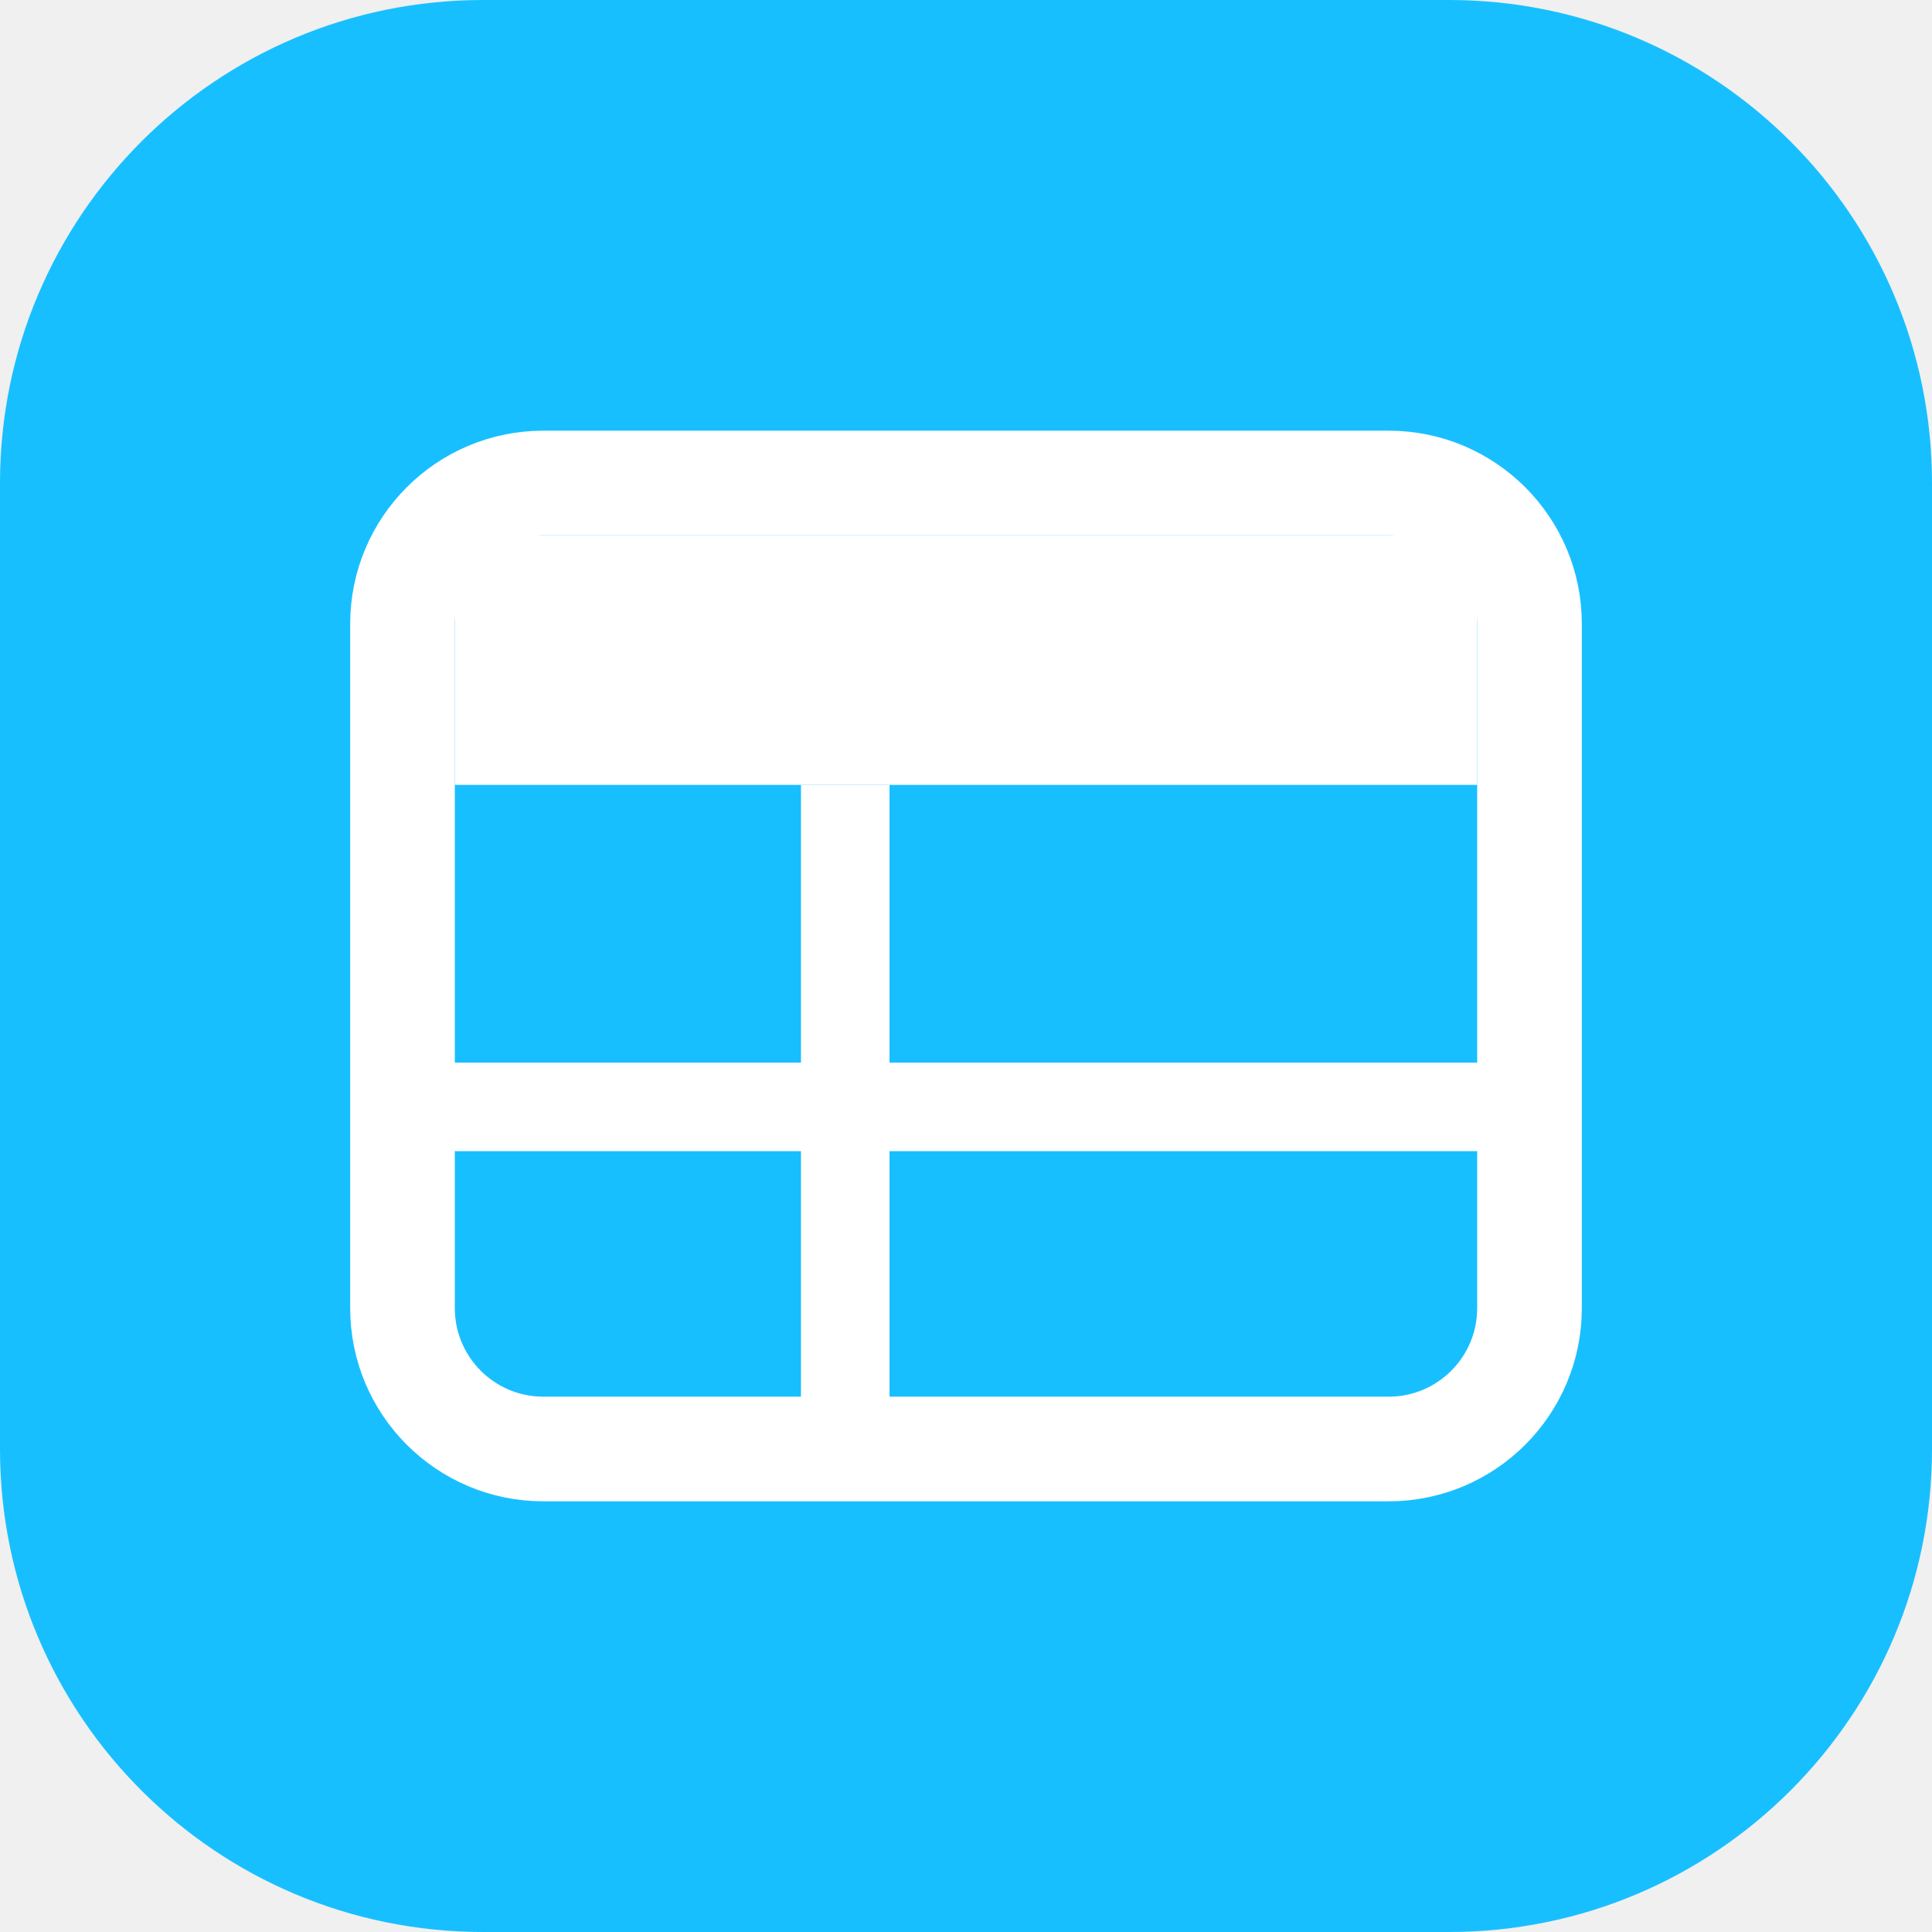
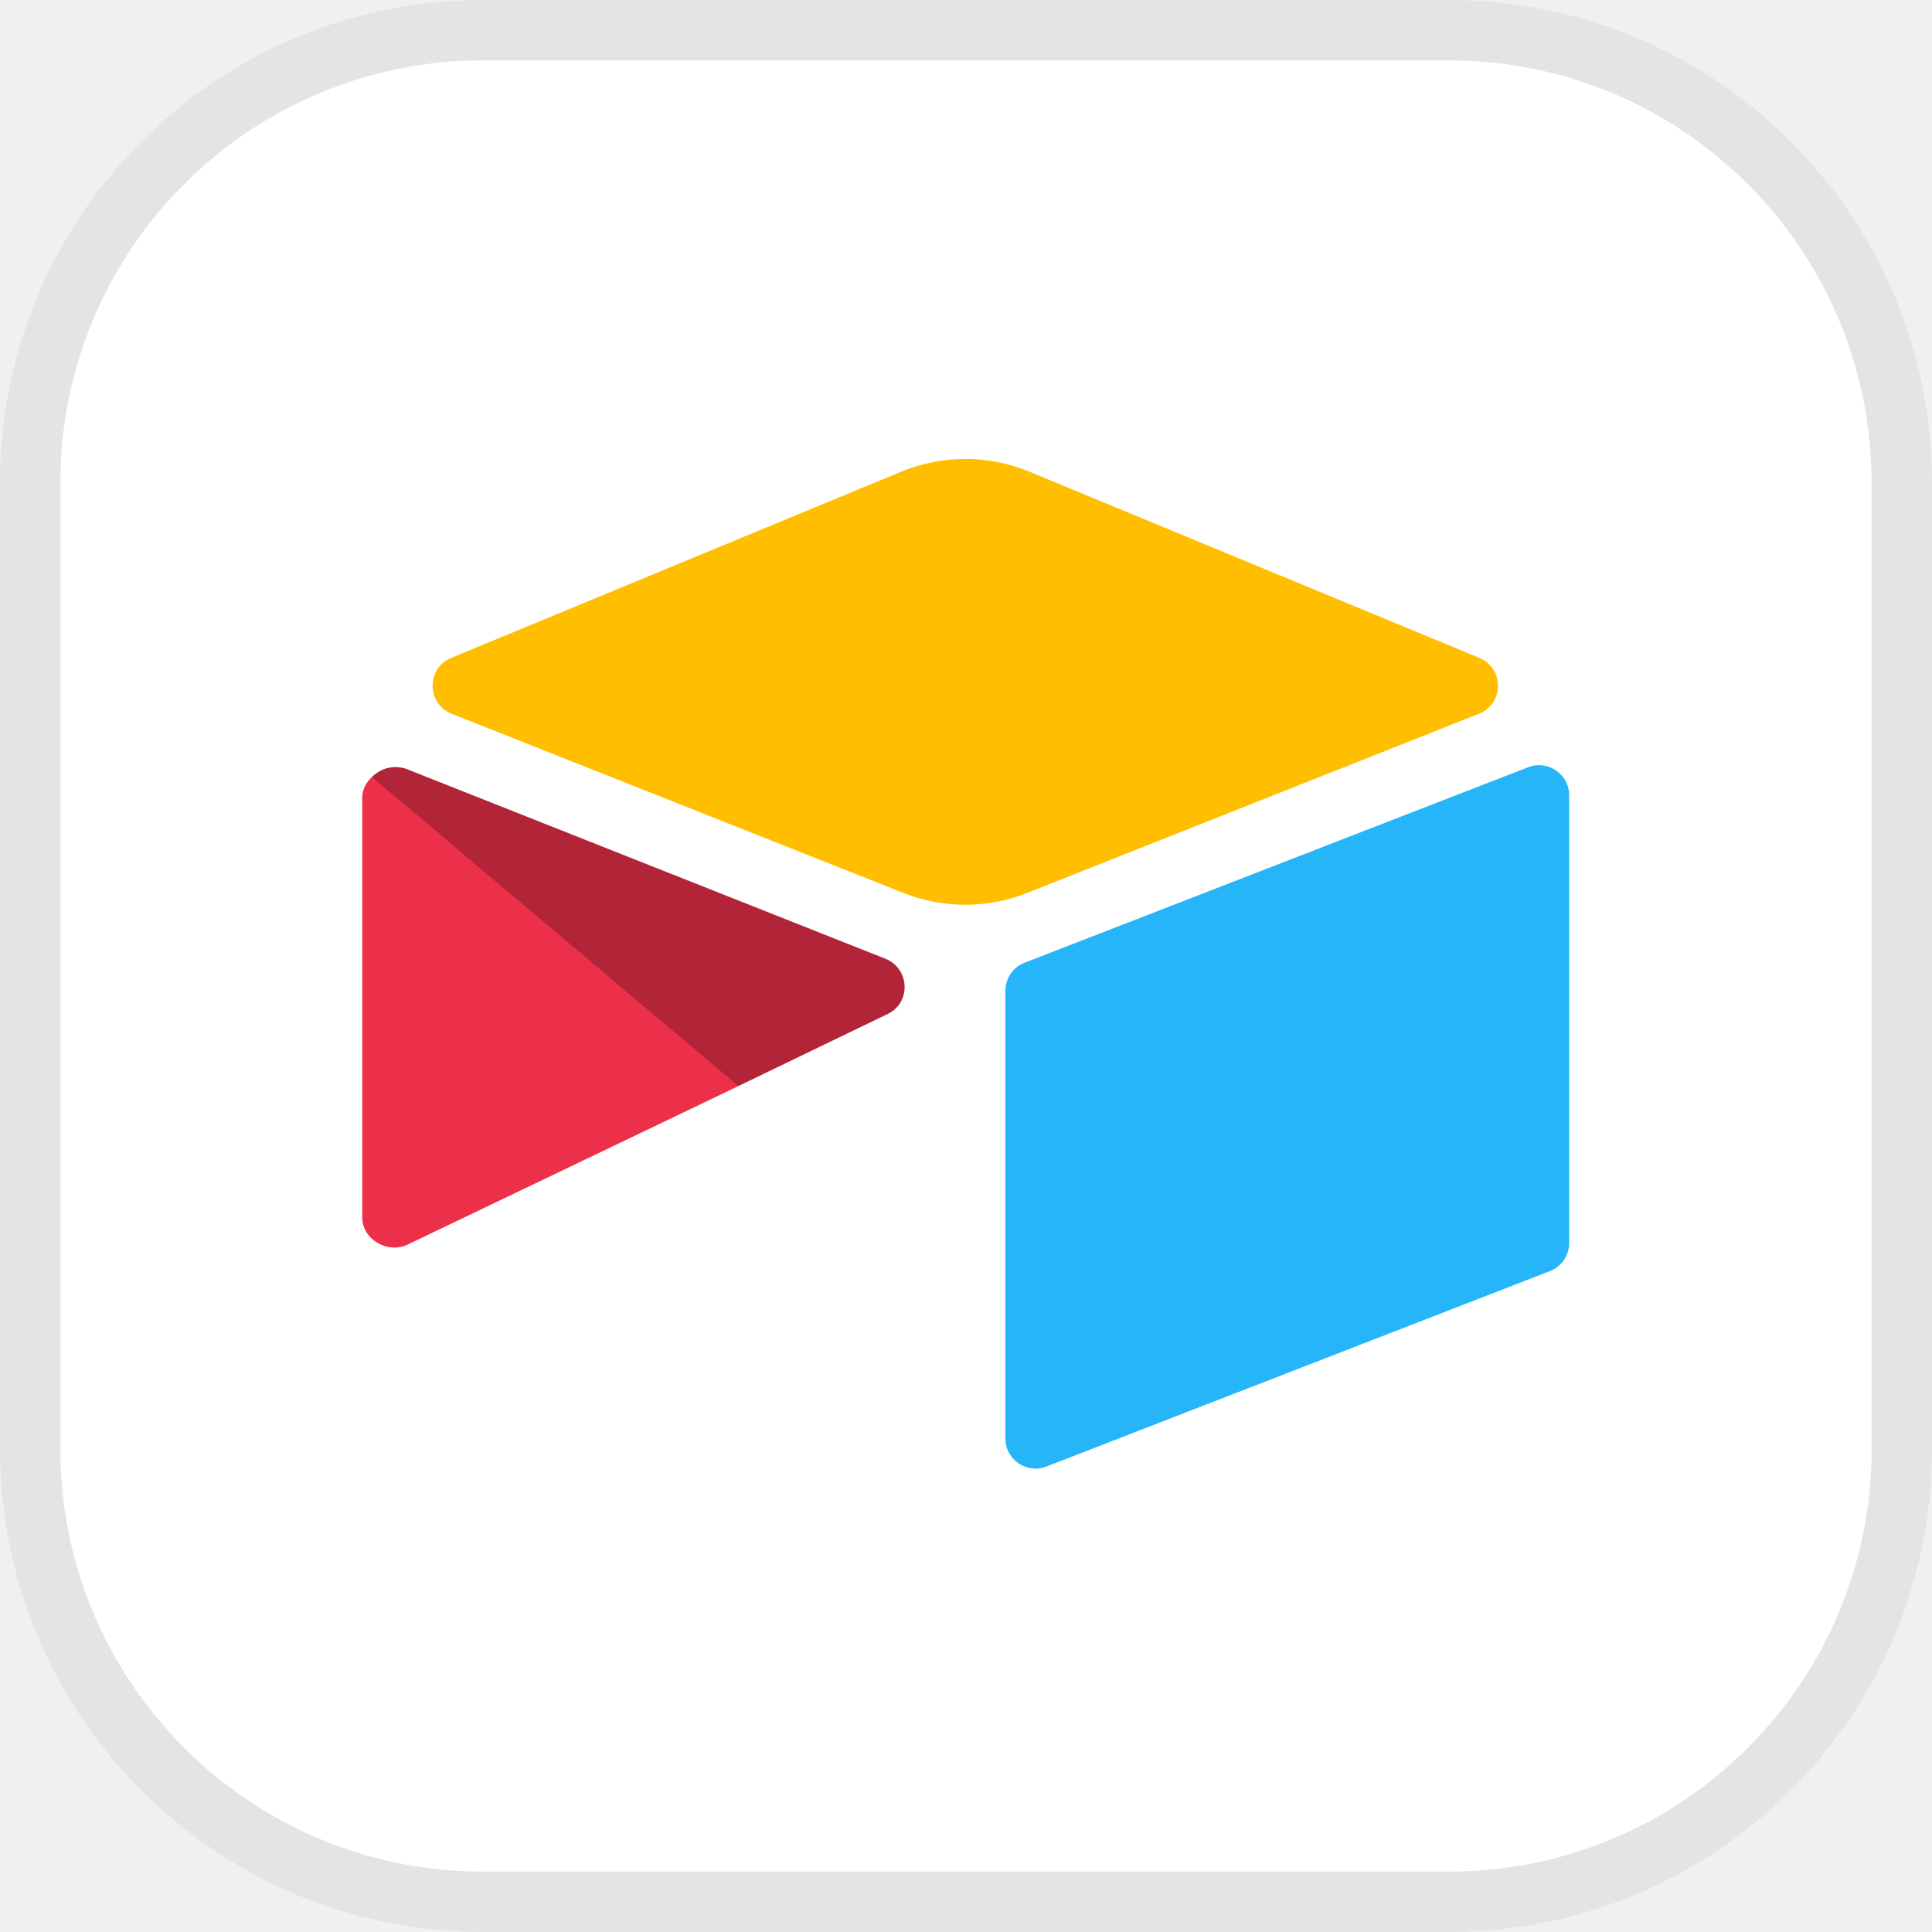
<svg xmlns="http://www.w3.org/2000/svg" viewBox="0 0 48 48" width="48" height="48">
-   <rect width="48" height="48" rx="12" fill="#18BFFF" />
-   <rect x="10" y="12" width="28" height="24" rx="3.5" fill="none" stroke="#fff" stroke-width="2.6" />
-   <path fill="#fff" d="M11.3 13.3h25.4v6.2H11.3z" />
-   <path fill="none" stroke="#fff" stroke-width="2.2" d="M10 27.5h28M21 19.5V36" />
+   <rect x="0.75" y="0.75" width="46.5" height="46.5" rx="11.25" fill="#fff" stroke="#e4e4e7" stroke-width="1.5" />
+   <svg x="9" y="9" width="30" height="30" viewBox="0 0 256 215">
+     <path fill="#ffbf00" d="M114.259 2.701L18.86 42.176c-5.305 2.195-5.25 9.73.089 11.847l95.797 37.989a35.54 35.54 0 0 0 26.208 0l95.799-37.99c5.337-2.115 5.393-9.65.086-11.846L141.442 2.7a35.55 35.55 0 0 0-27.183 0" />
+     <path fill="#26b5f8" d="M136.35 112.757v94.902c0 4.514 4.55 7.605 8.746 5.942l106.748-41.435a6.39 6.39 0 0 0 4.035-5.941V71.322c0-4.514-4.551-7.604-8.747-5.941l-106.748 41.434a6.39 6.39 0 0 0-4.035 5.942" />
+     <path fill="#ed3049" d="m111.423 117.654l-31.68 15.296l-3.217 1.555L9.65 166.548C5.411 168.593 0 165.504 0 160.795V71.72c0-1.704.874-3.175 2.046-4.283a7.3 7.3 0 0 1 1.618-1.213c1.598-.959 3.878-1.215 5.816-.448l101.41 40.18c5.155 2.045 5.56 9.268.533 11.697" />
+     <path fill-opacity=".25" d="m111.423 117.654l-31.68 15.296L2.045 67.438a7.3 7.3 0 0 1 1.618-1.213c1.598-.959 3.878-1.215 5.816-.448l101.41 40.18c5.155 2.045 5.56 9.268.533 11.697" />
+   </svg>
</svg>
